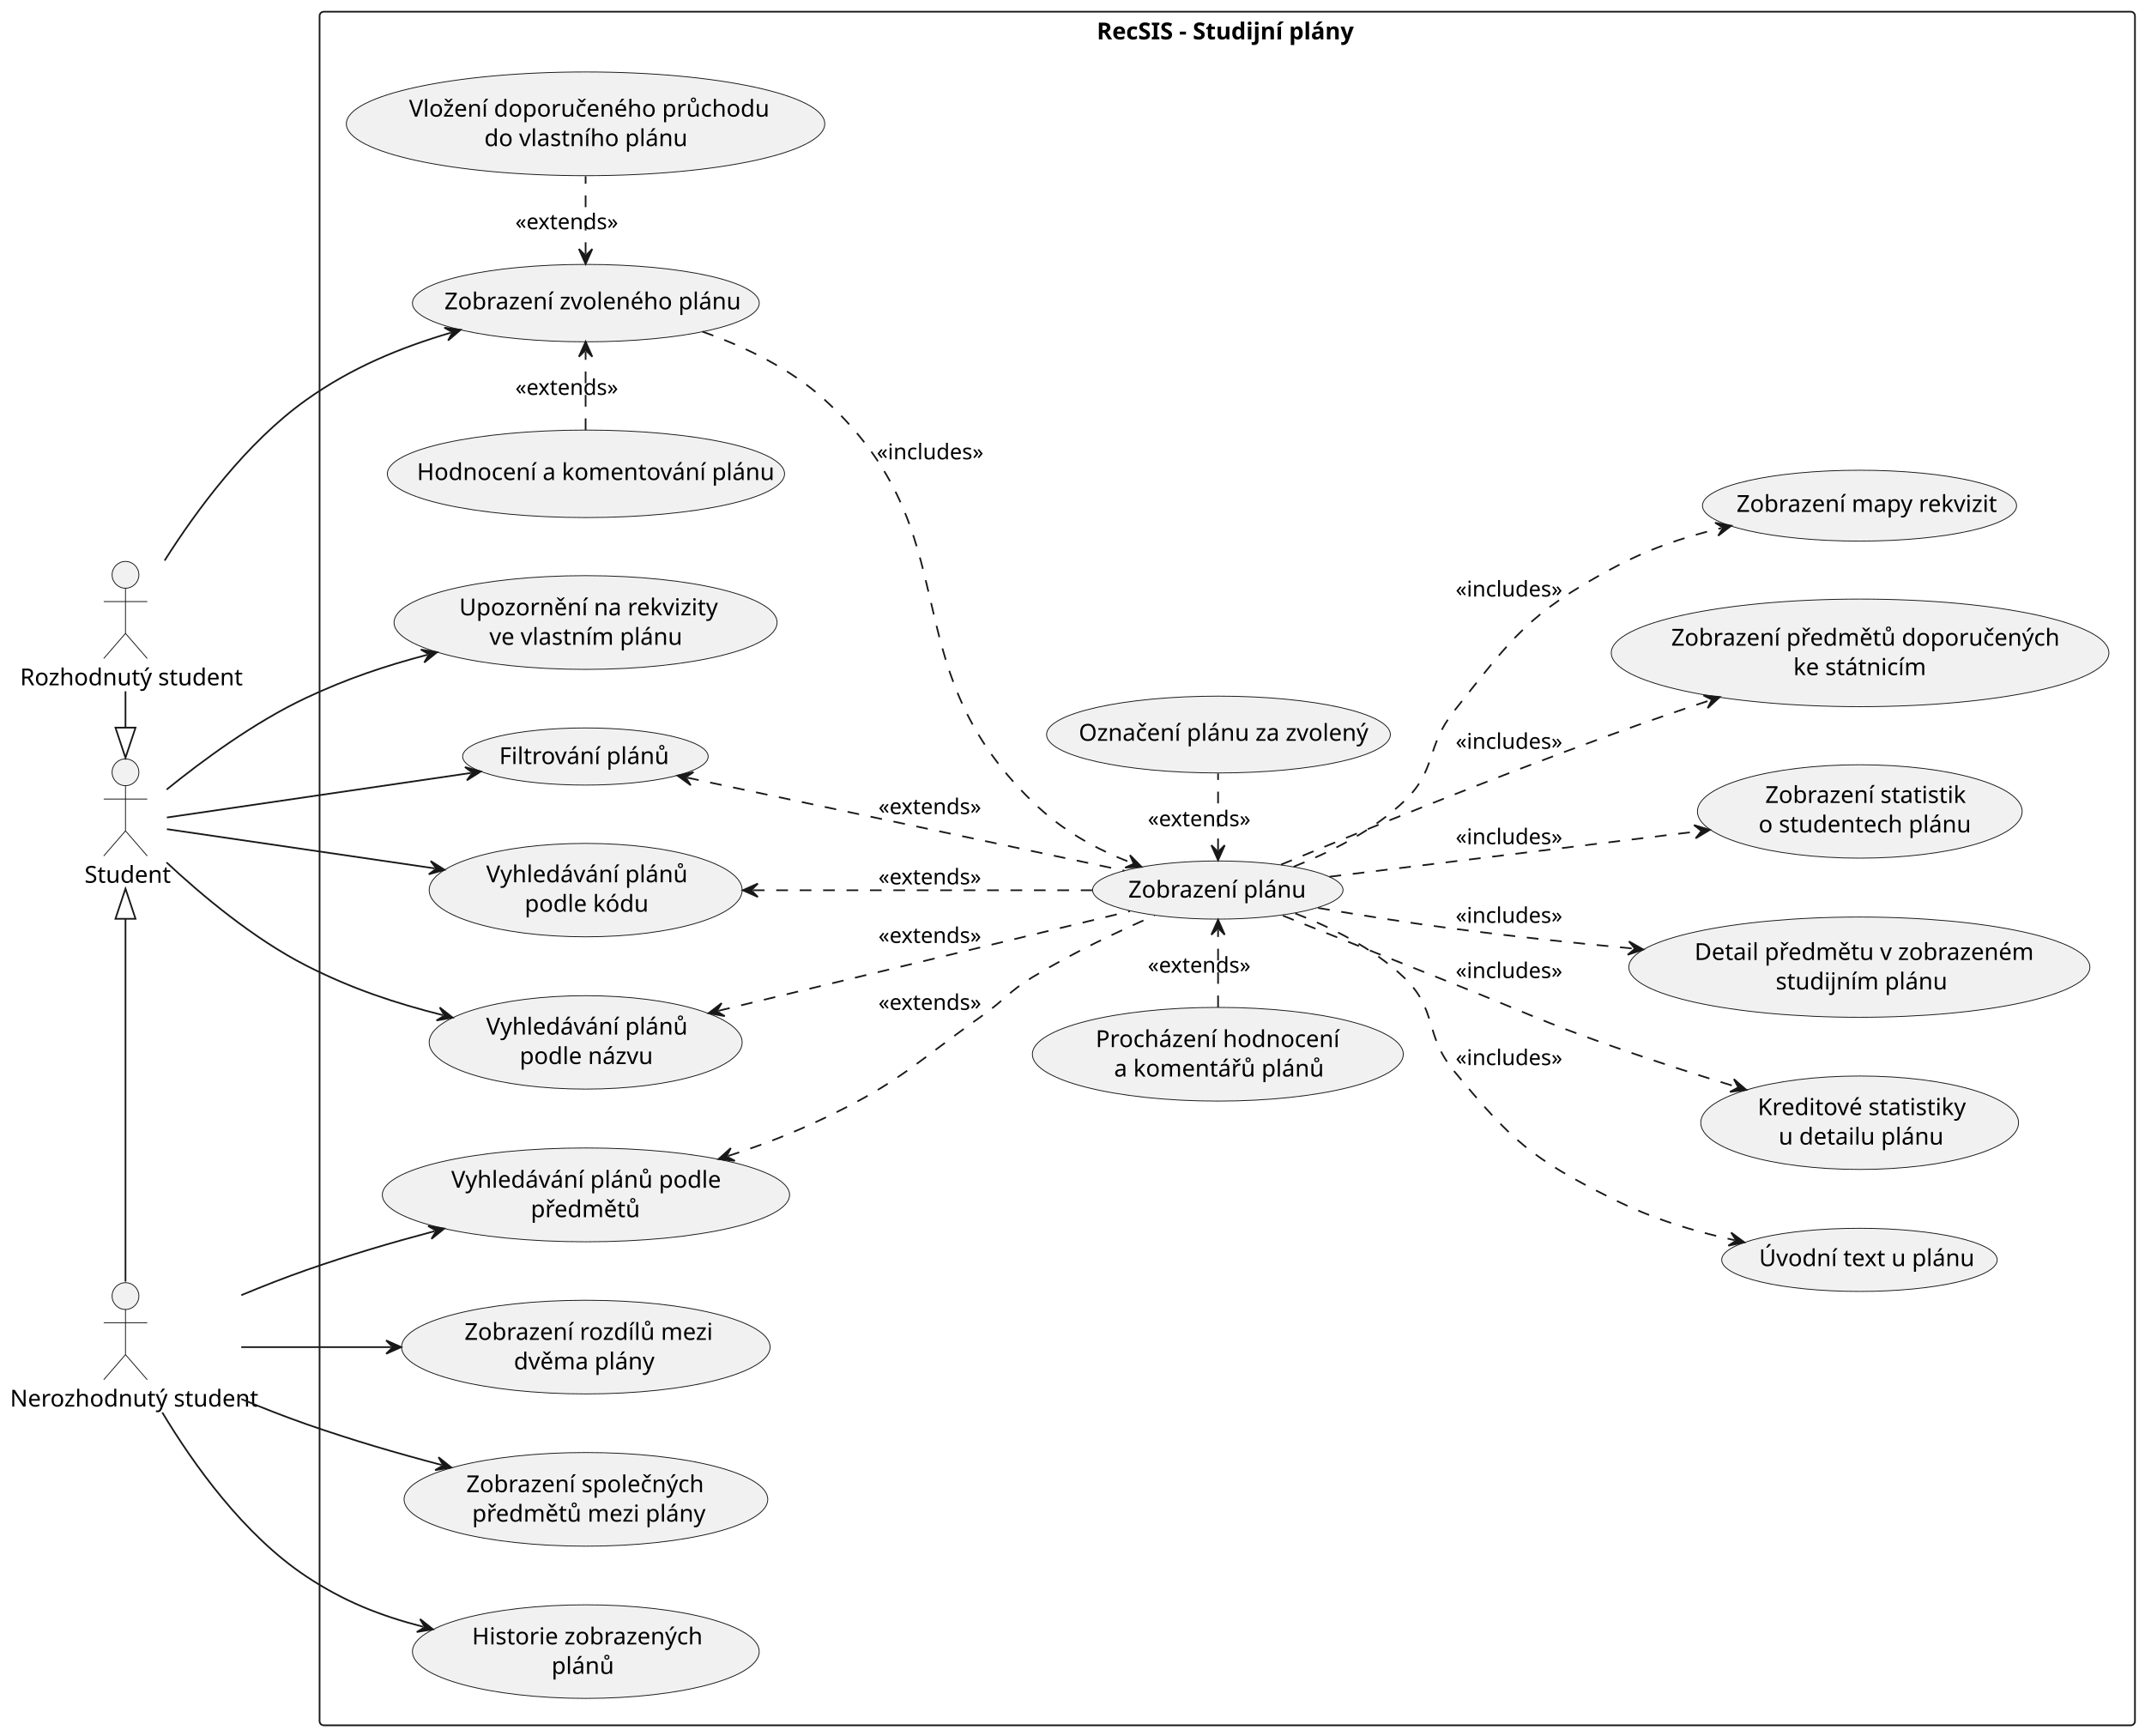
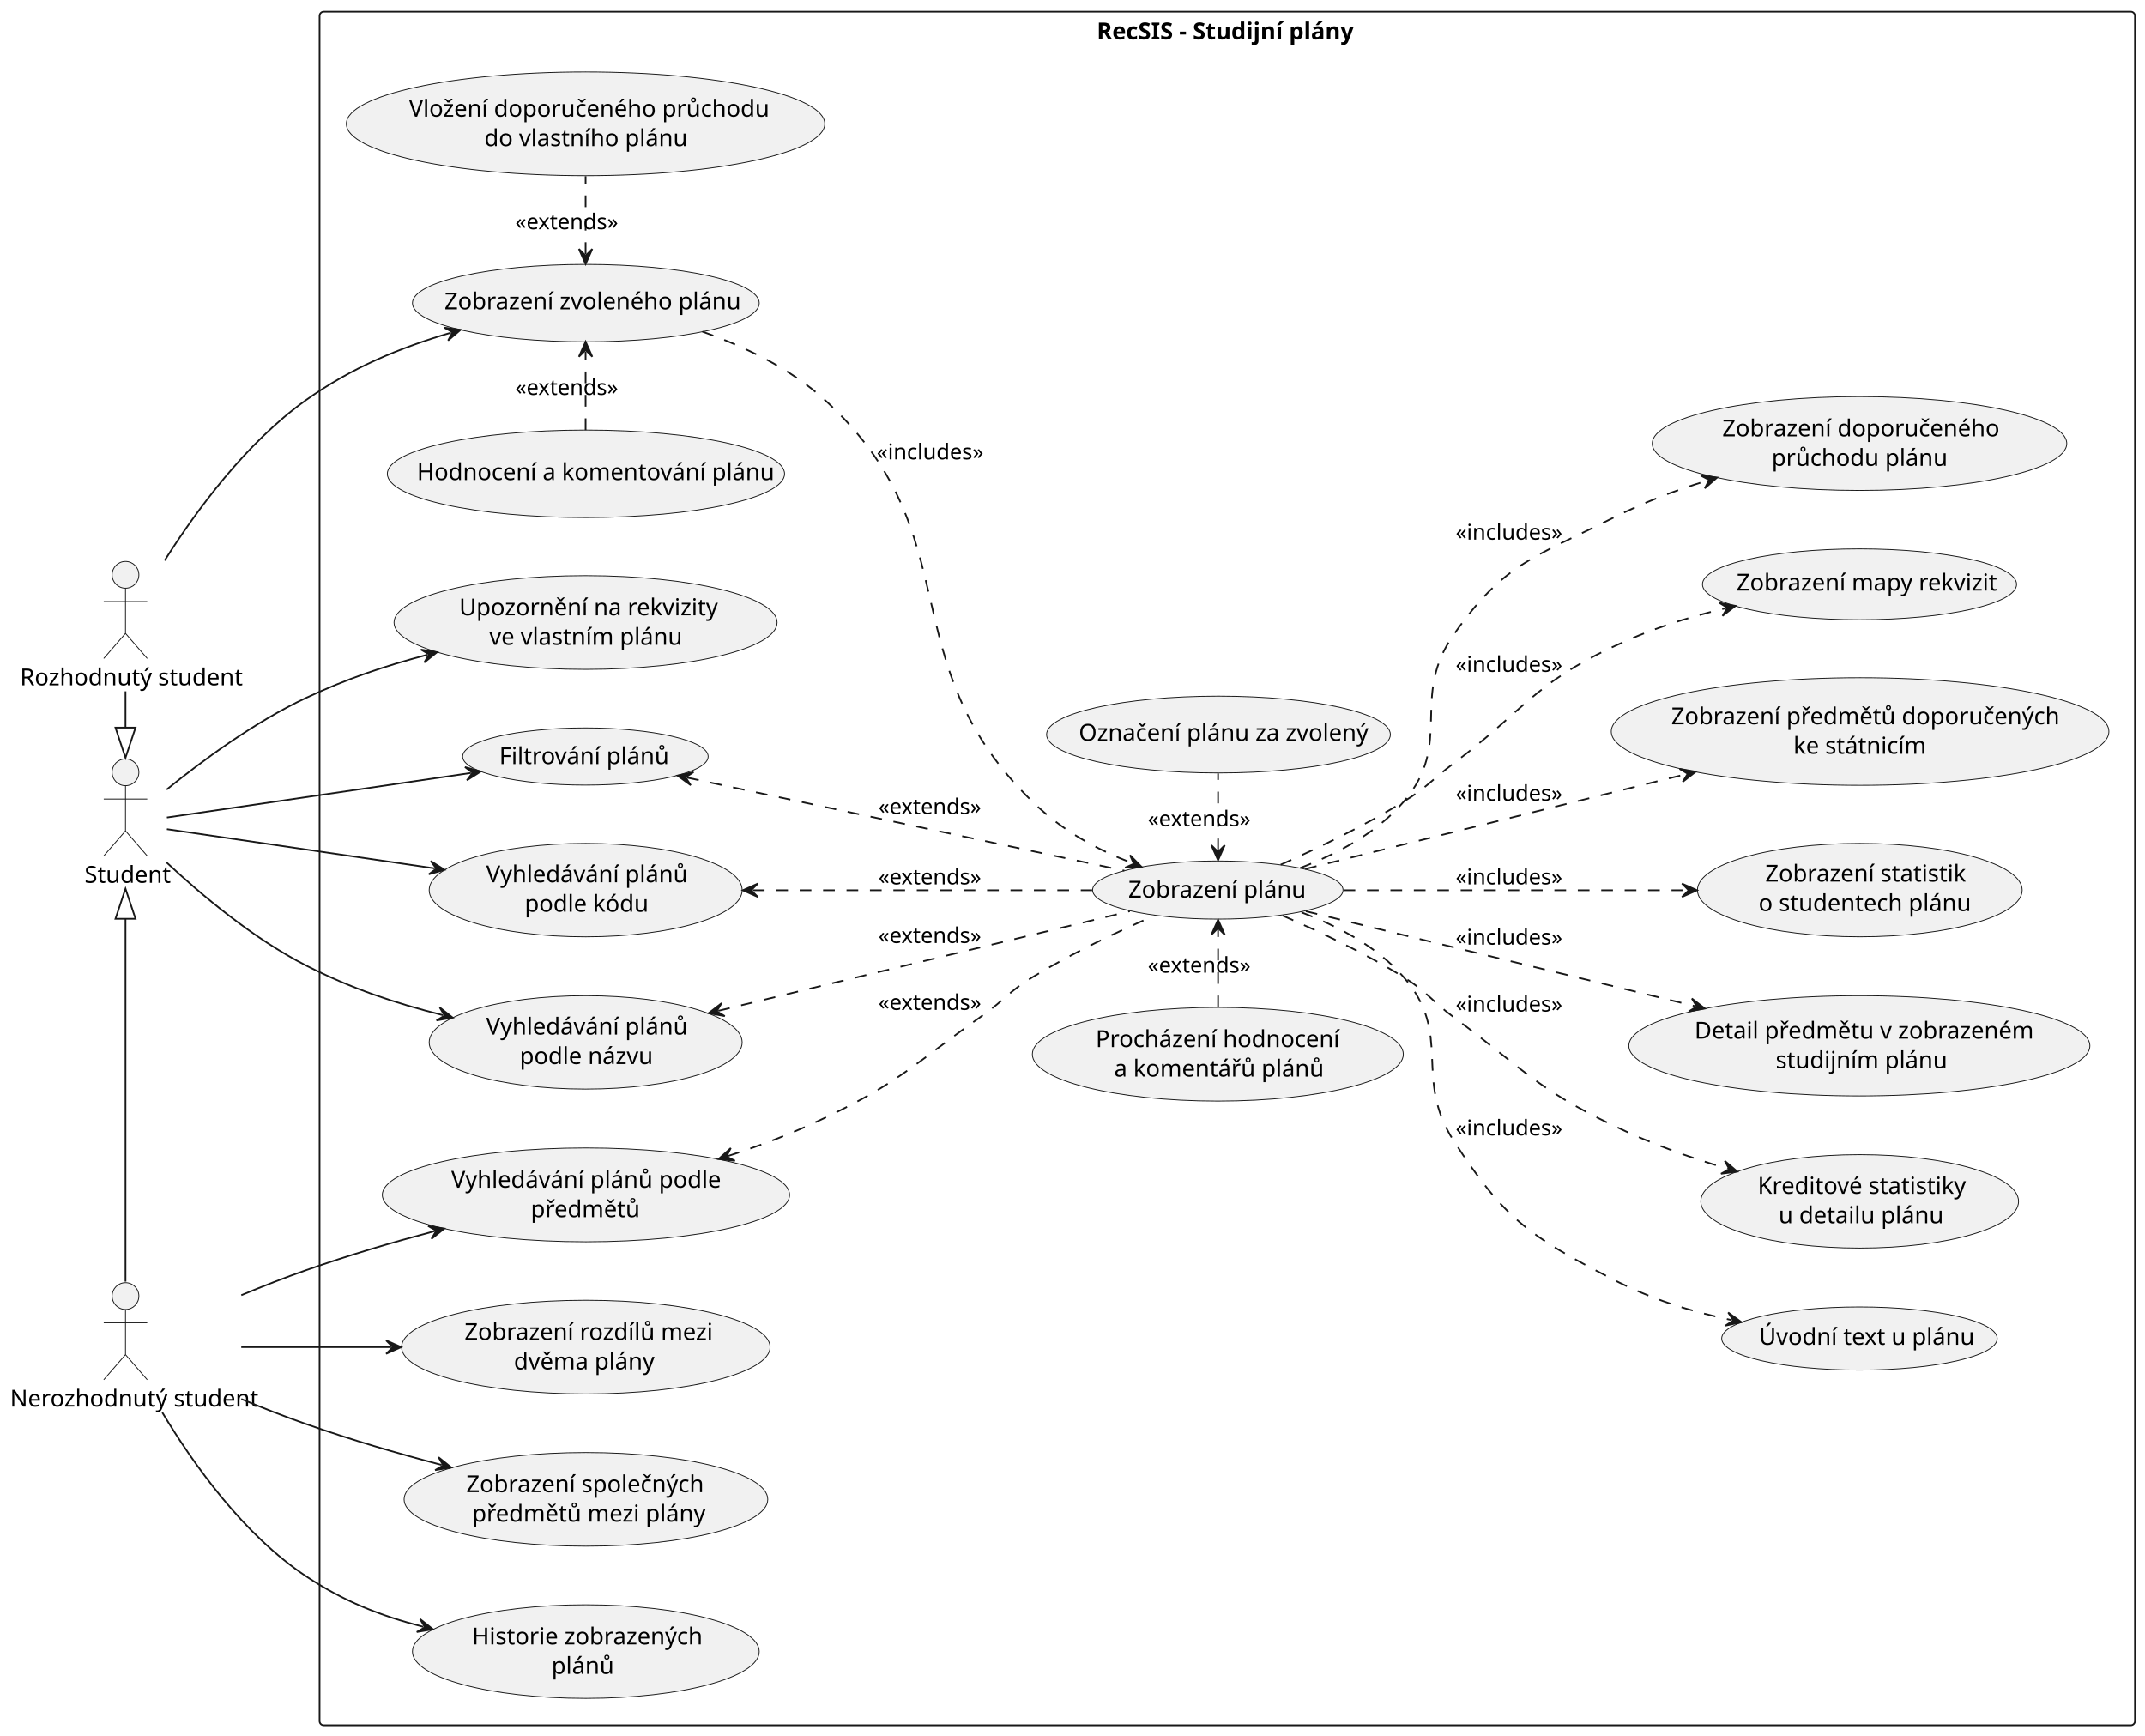
<svg xmlns="http://www.w3.org/2000/svg" contentStyleType="text/css" height="1037px" preserveAspectRatio="none" style="width:1282px;height:1037px;background:#FFFFFF;" version="1.1" viewBox="0 0 1282 1037" width="1282px" zoomAndPan="magnify">
  <style>
        :target ellipse {
            fill: #00c3ff !important;
        }
    </style>
  <defs />
  <g>
    <g id="cluster_RecSIS - Studijní plány">
      <rect fill="none" height="1024" rx="2.5" ry="2.5" style="stroke:#181818;stroke-width:1.0;" width="1085" x="191" y="7" />
      <text fill="#000000" font-family="sans-serif" font-size="14" font-weight="bold" lengthAdjust="spacing" textLength="156" x="655.5" y="23.533">RecSIS - Studijní
                plány</text>
    </g>
    <g id="elem_UC_001">
      <ellipse cx="349.974" cy="372.006" fill="#F1F1F1" rx="114.474" ry="28.006" style="stroke:#181818;stroke-width:0.5;" />
      <text fill="#000000" font-family="sans-serif" font-size="14" lengthAdjust="spacing" textLength="145" x="274.474" y="367.718">Upozornění na rekvizity</text>
      <text fill="#000000" font-family="sans-serif" font-size="14" lengthAdjust="spacing" textLength="109" x="292.474" y="385.327">ve vlastním plánu</text>
    </g>
    <g id="elem_UC_002">
      <ellipse cx="350.033" cy="622.91" fill="#F1F1F1" rx="93.533" ry="27.91" style="stroke:#181818;stroke-width:0.5;" />
      <text fill="#000000" font-family="sans-serif" font-size="14" lengthAdjust="spacing" textLength="116" x="290.581" y="618.233">Vyhledávání
                plánů</text>
      <text fill="#000000" font-family="sans-serif" font-size="14" lengthAdjust="spacing" textLength="76" x="310.581" y="635.843">podle názvu</text>
    </g>
    <g id="elem_UC_003">
      <ellipse cx="350.033" cy="531.91" fill="#F1F1F1" rx="93.533" ry="27.91" style="stroke:#181818;stroke-width:0.5;" />
      <text fill="#000000" font-family="sans-serif" font-size="14" lengthAdjust="spacing" textLength="116" x="290.581" y="527.233">Vyhledávání
                plánů</text>
      <text fill="#000000" font-family="sans-serif" font-size="14" lengthAdjust="spacing" textLength="70" x="313.581" y="544.843">podle kódu</text>
    </g>
    <g id="elem_UC_004">
      <ellipse cx="349.876" cy="452.075" fill="#F1F1F1" rx="73.376" ry="17.075" style="stroke:#181818;stroke-width:0.5;" />
      <text fill="#000000" font-family="sans-serif" font-size="14" lengthAdjust="spacing" textLength="97" x="298.376" y="456.592">Filtrování plánů</text>
    </g>
    <g id="elem_UC_005">
      <ellipse cx="727.852" cy="531.87" fill="#F1F1F1" rx="74.853" ry="17.37" style="stroke:#181818;stroke-width:0.5;" />
      <text fill="#000000" font-family="sans-serif" font-size="14" lengthAdjust="spacing" textLength="101" x="674.352" y="536.387">Zobrazení plánu</text>
    </g>
    <g id="elem_UC_006">
-       <ellipse cx="1111.335" cy="752.867" fill="#F1F1F1" rx="82.335" ry="18.867" style="stroke:#181818;stroke-width:0.5;" />
-       <text fill="#000000" font-family="sans-serif" font-size="14" lengthAdjust="spacing" textLength="120" x="1051.335" y="756.596">Úvodní text u plánu</text>
+       <ellipse cx="1111.335" cy="799.867" fill="#F1F1F1" rx="82.335" ry="18.867" style="stroke:#181818;stroke-width:0.5;" />
+       <text fill="#000000" font-family="sans-serif" font-size="14" lengthAdjust="spacing" textLength="120" x="1051.335" y="803.596">Úvodní text u plánu</text>
    </g>
    <g id="elem_UC_007">
-       <ellipse cx="1111.465" cy="670.915" fill="#F1F1F1" rx="94.965" ry="27.915" style="stroke:#181818;stroke-width:0.5;" />
-       <text fill="#000000" font-family="sans-serif" font-size="14" lengthAdjust="spacing" textLength="118" x="1050.511" y="666.368">Kreditové statistiky</text>
-       <text fill="#000000" font-family="sans-serif" font-size="14" lengthAdjust="spacing" textLength="93" x="1063.011" y="683.977">u detailu plánu</text>
+       <ellipse cx="1111.465" cy="717.915" fill="#F1F1F1" rx="94.965" ry="27.915" style="stroke:#181818;stroke-width:0.5;" />
+       <text fill="#000000" font-family="sans-serif" font-size="14" lengthAdjust="spacing" textLength="118" x="1050.511" y="713.368">Kreditové statistiky</text>
+       <text fill="#000000" font-family="sans-serif" font-size="14" lengthAdjust="spacing" textLength="93" x="1063.011" y="730.977">u detailu plánu</text>
    </g>
    <g id="elem_UC_008">
-       <ellipse cx="1111.274" cy="577.955" fill="#F1F1F1" rx="137.774" ry="29.955" style="stroke:#181818;stroke-width:0.5;" />
-       <text fill="#000000" font-family="sans-serif" font-size="14" lengthAdjust="spacing" textLength="191" x="1012.774" y="573.667">Detail předmětu v
+       <ellipse cx="1111.274" cy="624.955" fill="#F1F1F1" rx="137.774" ry="29.955" style="stroke:#181818;stroke-width:0.5;" />
+       <text fill="#000000" font-family="sans-serif" font-size="14" lengthAdjust="spacing" textLength="191" x="1012.774" y="620.667">Detail předmětu v
                zobrazeném</text>
-       <text fill="#000000" font-family="sans-serif" font-size="14" lengthAdjust="spacing" textLength="94" x="1061.274" y="591.276">studijním plánu</text>
+       <text fill="#000000" font-family="sans-serif" font-size="14" lengthAdjust="spacing" textLength="94" x="1061.274" y="638.276">studijním plánu</text>
    </g>
    <g id="elem_UC_009">
      <ellipse cx="350.136" cy="804.988" fill="#F1F1F1" rx="110.136" ry="27.988" style="stroke:#181818;stroke-width:0.5;" />
      <text fill="#000000" font-family="sans-serif" font-size="14" lengthAdjust="spacing" textLength="139" x="277.636" y="800.7">Zobrazení rozdílů mezi</text>
      <text fill="#000000" font-family="sans-serif" font-size="14" lengthAdjust="spacing" textLength="80" x="307.136" y="818.309">dvěma plány</text>
    </g>
    <g id="elem_UC_010">
      <ellipse cx="350.19" cy="895.982" fill="#F1F1F1" rx="108.69" ry="27.982" style="stroke:#181818;stroke-width:0.5;" />
      <text fill="#000000" font-family="sans-serif" font-size="14" lengthAdjust="spacing" textLength="137" x="278.69" y="891.694">Zobrazení společných</text>
      <text fill="#000000" font-family="sans-serif" font-size="14" lengthAdjust="spacing" textLength="130" x="282.19" y="909.303">předmětů mezi plány</text>
    </g>
    <g id="elem_UC_011">
      <ellipse cx="350.204" cy="714.034" fill="#F1F1F1" rx="121.704" ry="28.034" style="stroke:#181818;stroke-width:0.5;" />
      <text fill="#000000" font-family="sans-serif" font-size="14" lengthAdjust="spacing" textLength="155" x="269.704" y="709.745">Vyhledávání
                plánů podle</text>
      <text fill="#000000" font-family="sans-serif" font-size="14" lengthAdjust="spacing" textLength="60" x="317.204" y="727.355">předmětů</text>
    </g>
    <g id="elem_UC_012">
      <ellipse cx="728.241" cy="438.948" fill="#F1F1F1" rx="102.741" ry="22.948" style="stroke:#181818;stroke-width:0.5;" />
      <text fill="#000000" font-family="sans-serif" font-size="14" lengthAdjust="spacing" textLength="167" x="644.741" y="442.677">Označení plánu za
                zvolený</text>
    </g>
    <g id="elem_UC_013">
-       <ellipse cx="1111.545" cy="484.903" fill="#F1F1F1" rx="97.045" ry="27.903" style="stroke:#181818;stroke-width:0.5;" />
-       <text fill="#000000" font-family="sans-serif" font-size="14" lengthAdjust="spacing" textLength="113" x="1055.045" y="479.827">Zobrazení statistik</text>
-       <text fill="#000000" font-family="sans-serif" font-size="14" lengthAdjust="spacing" textLength="121" x="1051.045" y="497.437">o studentech plánu</text>
+       <ellipse cx="1111.545" cy="531.903" fill="#F1F1F1" rx="97.045" ry="27.903" style="stroke:#181818;stroke-width:0.5;" />
+       <text fill="#000000" font-family="sans-serif" font-size="14" lengthAdjust="spacing" textLength="113" x="1055.045" y="526.827">Zobrazení statistik</text>
+       <text fill="#000000" font-family="sans-serif" font-size="14" lengthAdjust="spacing" textLength="121" x="1051.045" y="544.437">o studentech plánu</text>
    </g>
    <g id="elem_UC_014">
      <ellipse cx="727.859" cy="629.991" fill="#F1F1F1" rx="110.859" ry="27.991" style="stroke:#181818;stroke-width:0.5;" />
      <text fill="#000000" font-family="sans-serif" font-size="14" lengthAdjust="spacing" textLength="140" x="654.859" y="625.703">Procházení hodnocení</text>
      <text fill="#000000" font-family="sans-serif" font-size="14" lengthAdjust="spacing" textLength="118" x="665.859" y="643.312">a komentářů plánů</text>
    </g>
    <g id="elem_UC_015">
      <ellipse cx="349.971" cy="73.994" fill="#F1F1F1" rx="142.971" ry="30.994" style="stroke:#181818;stroke-width:0.5;" />
      <text fill="#000000" font-family="sans-serif" font-size="14" lengthAdjust="spacing" textLength="205" x="244.471" y="69.706">Vložení doporučeného
                průchodu</text>
      <text fill="#000000" font-family="sans-serif" font-size="14" lengthAdjust="spacing" textLength="115" x="289.471" y="87.316">do vlastního plánu</text>
    </g>
    <g id="elem_UC_016">
-       <ellipse cx="1111.708" cy="390.142" fill="#F1F1F1" rx="148.708" ry="32.142" style="stroke:#181818;stroke-width:0.5;" />
-       <text fill="#000000" font-family="sans-serif" font-size="14" lengthAdjust="spacing" textLength="220" x="998.842" y="385.82">Zobrazení předmětů
+       <ellipse cx="1111.708" cy="437.142" fill="#F1F1F1" rx="148.708" ry="32.142" style="stroke:#181818;stroke-width:0.5;" />
+       <text fill="#000000" font-family="sans-serif" font-size="14" lengthAdjust="spacing" textLength="220" x="998.842" y="432.82">Zobrazení předmětů
                doporučených</text>
-       <text fill="#000000" font-family="sans-serif" font-size="14" lengthAdjust="spacing" textLength="74" x="1071.842" y="403.43">ke státnicím</text>
+       <text fill="#000000" font-family="sans-serif" font-size="14" lengthAdjust="spacing" textLength="74" x="1071.842" y="450.43">ke státnicím</text>
    </g>
    <g id="elem_UC_017">
-       <ellipse cx="1111.375" cy="302.175" fill="#F1F1F1" rx="93.875" ry="21.175" style="stroke:#181818;stroke-width:0.5;" />
-       <text fill="#000000" font-family="sans-serif" font-size="14" lengthAdjust="spacing" textLength="147" x="1037.875" y="305.904">Zobrazení mapy rekvizit</text>
+       <ellipse cx="1111.375" cy="349.175" fill="#F1F1F1" rx="93.875" ry="21.175" style="stroke:#181818;stroke-width:0.5;" />
+       <text fill="#000000" font-family="sans-serif" font-size="14" lengthAdjust="spacing" textLength="147" x="1037.875" y="352.904">Zobrazení mapy rekvizit</text>
    </g>
    <g id="elem_UC_018">
      <ellipse cx="350.202" cy="283.14" fill="#F1F1F1" rx="118.703" ry="26.14" style="stroke:#181818;stroke-width:0.5;" />
      <text fill="#000000" font-family="sans-serif" font-size="14" lengthAdjust="spacing" textLength="202" x="249.202" y="286.869">Hodnocení a komentování
                plánu</text>
    </g>
    <g id="elem_UC_019">
      <ellipse cx="350.139" cy="181.128" fill="#F1F1F1" rx="103.639" ry="23.128" style="stroke:#181818;stroke-width:0.5;" />
      <text fill="#000000" font-family="sans-serif" font-size="14" lengthAdjust="spacing" textLength="169" x="265.639" y="184.856">Zobrazení zvoleného plánu</text>
    </g>
    <g id="elem_UC_020">
      <ellipse cx="350.13" cy="986.958" fill="#F1F1F1" rx="103.629" ry="27.958" style="stroke:#181818;stroke-width:0.5;" />
      <text fill="#000000" font-family="sans-serif" font-size="14" lengthAdjust="spacing" textLength="130" x="282.13" y="982.67">Historie zobrazených</text>
      <text fill="#000000" font-family="sans-serif" font-size="14" lengthAdjust="spacing" textLength="35" x="329.63" y="1000.279">plánů</text>
    </g>
+     <g id="elem_UC_021">
+       <ellipse cx="1111.372" cy="265.041" fill="#F1F1F1" rx="123.873" ry="28.041" style="stroke:#181818;stroke-width:0.5;" />
+       <text fill="#000000" font-family="sans-serif" font-size="14" lengthAdjust="spacing" textLength="158" x="1029.372" y="260.753">Zobrazení doporučeného</text>
+       <text fill="#000000" font-family="sans-serif" font-size="14" lengthAdjust="spacing" textLength="99" x="1058.872" y="278.362">průchodu plánu</text>
+     </g>
    <g id="elem_AC_S">
      <ellipse cx="75" cy="461.5" fill="#F1F1F1" rx="8" ry="8" style="stroke:#181818;stroke-width:0.5;" />
      <path d="M75,469.5 L75,496.5 M62,477.5 L88,477.5 M75,496.5 L62,511.5 M75,496.5 L88,511.5 " fill="none" style="stroke:#181818;stroke-width:0.5;" />
      <text fill="#000000" font-family="sans-serif" font-size="14" lengthAdjust="spacing" textLength="49" x="50.5" y="527.533">Student</text>
    </g>
    <g id="elem_AC_NS">
      <ellipse cx="75" cy="774.5" fill="#F1F1F1" rx="8" ry="8" style="stroke:#181818;stroke-width:0.5;" />
      <path d="M75,782.5 L75,809.5 M62,790.5 L88,790.5 M75,809.5 L62,824.5 M75,809.5 L88,824.5 " fill="none" style="stroke:#181818;stroke-width:0.5;" />
      <text fill="#000000" font-family="sans-serif" font-size="14" lengthAdjust="spacing" textLength="138" x="6" y="840.533">Nerozhodnutý student</text>
    </g>
    <g id="elem_AC_RS">
      <ellipse cx="75" cy="343.5" fill="#F1F1F1" rx="8" ry="8" style="stroke:#181818;stroke-width:0.5;" />
      <path d="M75,351.5 L75,378.5 M62,359.5 L88,359.5 M75,378.5 L62,393.5 M75,378.5 L88,393.5 " fill="none" style="stroke:#181818;stroke-width:0.5;" />
      <text fill="#000000" font-family="sans-serif" font-size="14" lengthAdjust="spacing" textLength="126" x="12" y="409.533">Rozhodnutý student</text>
    </g>
    <g id="link_AC_S_AC_NS">
      <path d="M75,549.05 C75,627.32 75,687.6 75,765.88 " fill="none" id="AC_S-backto-AC_NS" style="stroke:#181818;stroke-width:1.0;" />
      <polygon fill="none" points="75,531.05,69,549.05,81,549.05,75,531.05" style="stroke:#181818;stroke-width:1.0;" />
    </g>
    <g id="link_AC_RS_AC_S">
      <path d="M75,413.1 C75,426.34 75,421.58 75,434.82 " fill="none" id="AC_RS-to-AC_S" style="stroke:#181818;stroke-width:1.0;" />
      <polygon fill="none" points="75,452.82,81,434.82,69,434.82,75,452.82" style="stroke:#181818;stroke-width:1.0;" />
    </g>
    <g id="link_AC_S_UC_001">
      <path d="M99.58,471.83 C120.33,455.01 151.98,431.53 183,417 C207.47,405.54 229.589,398.092 255.449,391.262 " fill="none" id="AC_S-to-UC_001" style="stroke:#181818;stroke-width:1.0;" />
      <polygon fill="#181818" points="261.25,389.73,251.527,388.161,256.416,391.007,253.57,395.896,261.25,389.73" style="stroke:#181818;stroke-width:1.0;" />
    </g>
    <g id="link_AC_S_UC_002">
      <path d="M99.53,515.35 C120,534.45 151.29,560.86 183,577 C210.18,590.84 236.241,599.489 264.751,606.649 " fill="none" id="AC_S-to-UC_002" style="stroke:#181818;stroke-width:1.0;" />
      <polygon fill="#181818" points="270.57,608.11,262.815,602.038,265.721,606.892,260.867,609.797,270.57,608.11" style="stroke:#181818;stroke-width:1.0;" />
    </g>
    <g id="link_AC_S_UC_003">
      <path d="M99.75,495.48 C136.4,500.85 202.543,510.54 259.813,518.93 " fill="none" id="AC_S-to-UC_003" style="stroke:#181818;stroke-width:1.0;" />
      <polygon fill="#181818" points="265.75,519.8,257.425,514.538,260.803,519.075,256.265,522.453,265.75,519.8" style="stroke:#181818;stroke-width:1.0;" />
    </g>
    <g id="link_AC_S_UC_004">
      <path d="M99.75,488.52 C141.2,482.45 222.043,470.6 281.433,461.9 " fill="none" id="AC_S-to-UC_004" style="stroke:#181818;stroke-width:1.0;" />
      <polygon fill="#181818" points="287.37,461.03,277.885,458.377,282.423,461.755,279.045,466.292,287.37,461.03" style="stroke:#181818;stroke-width:1.0;" />
    </g>
    <g id="link_AC_NS_UC_009">
      <path d="M144.19,805 C173.09,805 201.49,805 233.78,805 " fill="none" id="AC_NS-to-UC_009" style="stroke:#181818;stroke-width:1.0;" />
      <polygon fill="#181818" points="239.78,805,230.78,801,234.78,805,230.78,809,239.78,805" style="stroke:#181818;stroke-width:1.0;" />
    </g>
    <g id="link_AC_NS_UC_010">
      <path d="M144.22,836.03 C156.98,841.34 170.3,846.57 183,851 C210.91,860.73 236.258,868.131 263.968,875.432 " fill="none" id="AC_NS-to-UC_010" style="stroke:#181818;stroke-width:1.0;" />
      <polygon fill="#181818" points="269.77,876.96,262.086,870.799,264.935,875.686,260.048,878.535,269.77,876.96" style="stroke:#181818;stroke-width:1.0;" />
    </g>
    <g id="link_AC_NS_UC_011">
      <path d="M144.22,773.97 C156.98,768.66 170.3,763.43 183,759 C209.5,749.76 233.132,742.782 259.752,735.702 " fill="none" id="AC_NS-to-UC_011" style="stroke:#181818;stroke-width:1.0;" />
      <polygon fill="#181818" points="265.55,734.16,255.824,732.608,260.718,735.445,257.88,740.339,265.55,734.16" style="stroke:#181818;stroke-width:1.0;" />
    </g>
    <g id="link_AC_NS_UC_020">
      <path d="M97.01,844.07 C115.64,875.08 145.67,917.21 183,942 C205.51,956.95 227.04,965.452 252.98,972.142 " fill="none" id="AC_NS-to-UC_020" style="stroke:#181818;stroke-width:1.0;" />
      <polygon fill="#181818" points="258.79,973.64,251.074,967.519,253.948,972.391,249.076,975.266,258.79,973.64" style="stroke:#181818;stroke-width:1.0;" />
    </g>
    <g id="link_AC_RS_UC_019">
      <path d="M98.39,334.97 C117.42,304.94 147.3,264.4 183,239 C210.36,219.53 239.107,207.792 269.557,198.782 " fill="none" id="AC_RS-to-UC_019" style="stroke:#181818;stroke-width:1.0;" />
      <polygon fill="#181818" points="275.31,197.08,265.545,195.798,270.515,198.499,267.815,203.469,275.31,197.08" style="stroke:#181818;stroke-width:1.0;" />
    </g>
    <g id="link_UC_002_UC_005">
      <path d="M429.332,604.038 C503.162,586.168 609.98,560.32 675.26,544.52 " fill="none" id="UC_002-backto-UC_005" style="stroke:#181818;stroke-width:1.0;stroke-dasharray:7.0,7.0;" />
      <polygon fill="#181818" points="423.5,605.45,433.188,607.221,428.36,604.274,431.306,599.445,423.5,605.45" style="stroke:#181818;stroke-width:1.0;" />
      <text fill="#000000" font-family="sans-serif" font-size="13" lengthAdjust="spacing" textLength="60" x="525" y="563.495">«extends»</text>
    </g>
    <g id="link_UC_003_UC_005">
      <path d="M449.94,532 C514.31,532 592.86,532 652.74,532 " fill="none" id="UC_003-backto-UC_005" style="stroke:#181818;stroke-width:1.0;stroke-dasharray:7.0,7.0;" />
      <polygon fill="#181818" points="443.94,532,452.94,536,448.94,532,452.94,528,443.94,532" style="stroke:#181818;stroke-width:1.0;" />
      <text fill="#000000" font-family="sans-serif" font-size="13" lengthAdjust="spacing" textLength="60" x="525" y="528.495">«extends»</text>
    </g>
    <g id="link_UC_004_UC_005">
      <path d="M410.739,464.709 C481.809,479.829 600.38,505.06 672.01,520.3 " fill="none" id="UC_004-backto-UC_005" style="stroke:#181818;stroke-width:1.0;stroke-dasharray:7.0,7.0;" />
      <polygon fill="#181818" points="404.87,463.46,412.841,469.245,409.76,464.5,414.505,461.42,404.87,463.46" style="stroke:#181818;stroke-width:1.0;" />
      <text fill="#000000" font-family="sans-serif" font-size="13" lengthAdjust="spacing" textLength="60" x="525" y="486.495">«extends»</text>
    </g>
    <g id="link_UC_011_UC_005">
      <path d="M435.148,690.792 C456.218,683.972 473,677.53 493,668 C537.96,646.59 546.32,635.73 587,607 C600.72,597.31 602.66,592.75 617,584 C640.35,569.75 668.23,556.61 690.07,547.11 " fill="none" id="UC_011-backto-UC_005" style="stroke:#181818;stroke-width:1.0;stroke-dasharray:7.0,7.0;" />
      <polygon fill="#181818" points="429.44,692.64,439.234,693.674,434.197,691.1,436.771,686.063,429.44,692.64" style="stroke:#181818;stroke-width:1.0;" />
      <text fill="#000000" font-family="sans-serif" font-size="13" lengthAdjust="spacing" textLength="60" x="525" y="603.495">«extends»</text>
    </g>
    <g id="link_UC_005_UC_006">
-       <path d="M774.14,545.85 C795.74,554.22 820.78,566.68 839,584 C859.46,603.46 851,618.25 869,640 C903.25,681.39 914.93,692.01 963,716 C987.69,728.32 1010.939,735.465 1036.749,741.125 " fill="none" id="UC_005-to-UC_006" style="stroke:#181818;stroke-width:1.0;stroke-dasharray:7.0,7.0;" />
-       <polygon fill="#181818" points="1042.61,742.41,1034.676,736.575,1037.726,741.339,1032.962,744.389,1042.61,742.41" style="stroke:#181818;stroke-width:1.0;" />
-       <text fill="#000000" font-family="sans-serif" font-size="13" lengthAdjust="spacing" textLength="62" x="870" y="636.495">«includes»</text>
+       <path d="M777.89,545.23 C799.3,553.27 823.11,565.63 839,584 C868.8,618.45 844.22,643.78 869,682 C899.16,728.52 913.78,738.48 963,764 C986.99,776.44 1009.542,783.441 1035.002,788.861 " fill="none" id="UC_005-to-UC_006" style="stroke:#181818;stroke-width:1.0;stroke-dasharray:7.0,7.0;" />
+       <polygon fill="#181818" points="1040.87,790.11,1032.9,784.324,1035.98,789.069,1031.234,792.148,1040.87,790.11" style="stroke:#181818;stroke-width:1.0;" />
+       <text fill="#000000" font-family="sans-serif" font-size="13" lengthAdjust="spacing" textLength="62" x="870" y="678.495">«includes»</text>
    </g>
    <g id="link_UC_005_UC_007">
-       <path d="M766.71,547.15 C794.88,558.45 834.33,574.24 869,588 C910.73,604.56 920.65,610.08 963,625 C989.19,634.22 1012.574,641.751 1037.974,649.541 " fill="none" id="UC_005-to-UC_007" style="stroke:#181818;stroke-width:1.0;stroke-dasharray:7.0,7.0;" />
-       <polygon fill="#181818" points="1043.71,651.3,1036.278,644.837,1038.93,649.834,1033.933,652.485,1043.71,651.3" style="stroke:#181818;stroke-width:1.0;" />
-       <text fill="#000000" font-family="sans-serif" font-size="13" lengthAdjust="spacing" textLength="62" x="870" y="584.495">«includes»</text>
+       <path d="M766.54,547.15 C788.35,556.58 815.98,569.62 839,584 C853.48,593.04 855.27,597.85 869,608 C909.65,638.03 917.49,650.01 963,672 C986.67,683.43 1008.077,691.154 1032.598,698.424 " fill="none" id="UC_005-to-UC_007" style="stroke:#181818;stroke-width:1.0;stroke-dasharray:7.0,7.0;" />
+       <polygon fill="#181818" points="1038.35,700.13,1030.858,693.737,1033.556,698.709,1028.584,701.407,1038.35,700.13" style="stroke:#181818;stroke-width:1.0;" />
+       <text fill="#000000" font-family="sans-serif" font-size="13" lengthAdjust="spacing" textLength="62" x="870" y="604.495">«includes»</text>
    </g>
    <g id="link_UC_005_UC_008">
-       <path d="M787.79,542.57 C812.77,546.82 842.25,551.53 869,555 C905.65,559.75 939.577,563.386 976.197,566.846 " fill="none" id="UC_005-to-UC_008" style="stroke:#181818;stroke-width:1.0;stroke-dasharray:7.0,7.0;" />
-       <polygon fill="#181818" points="982.17,567.41,973.586,562.581,977.192,566.94,972.834,570.546,982.17,567.41" style="stroke:#181818;stroke-width:1.0;" />
-       <text fill="#000000" font-family="sans-serif" font-size="13" lengthAdjust="spacing" textLength="62" x="870" y="551.495">«includes»</text>
+       <path d="M780.45,544.54 C841.47,559.42 938.461,583.059 1013.151,601.269 " fill="none" id="UC_005-to-UC_008" style="stroke:#181818;stroke-width:1.0;stroke-dasharray:7.0,7.0;" />
+       <polygon fill="#181818" points="1018.98,602.69,1011.184,596.672,1014.122,601.506,1009.289,604.444,1018.98,602.69" style="stroke:#181818;stroke-width:1.0;" />
+       <text fill="#000000" font-family="sans-serif" font-size="13" lengthAdjust="spacing" textLength="62" x="870" y="564.495">«includes»</text>
    </g>
    <g id="link_UC_005_UC_013">
-       <path d="M794.58,523.92 C857.32,516.19 946.455,505.214 1015.915,496.654 " fill="none" id="UC_005-to-UC_013" style="stroke:#181818;stroke-width:1.0;stroke-dasharray:7.0,7.0;" />
-       <polygon fill="#181818" points="1021.87,495.92,1012.448,493.051,1016.908,496.532,1013.427,500.991,1021.87,495.92" style="stroke:#181818;stroke-width:1.0;" />
-       <text fill="#000000" font-family="sans-serif" font-size="13" lengthAdjust="spacing" textLength="62" x="870" y="504.495">«includes»</text>
+       <path d="M803.01,532 C863.25,532 942.72,532 1008.27,532 " fill="none" id="UC_005-to-UC_013" style="stroke:#181818;stroke-width:1.0;stroke-dasharray:7.0,7.0;" />
+       <polygon fill="#181818" points="1014.27,532,1005.27,528,1009.27,532,1005.27,536,1014.27,532" style="stroke:#181818;stroke-width:1.0;" />
+       <text fill="#000000" font-family="sans-serif" font-size="13" lengthAdjust="spacing" textLength="62" x="870" y="528.495">«includes»</text>
    </g>
    <g id="link_UC_005_UC_016">
-       <path d="M765.63,516.68 C811.48,497.69 892.56,464.67 963,439 C983.92,431.38 1000.977,425.476 1022.207,418.406 " fill="none" id="UC_005-to-UC_016" style="stroke:#181818;stroke-width:1.0;stroke-dasharray:7.0,7.0;" />
-       <polygon fill="#181818" points="1027.9,416.51,1018.097,415.558,1023.156,418.09,1020.625,423.149,1027.9,416.51" style="stroke:#181818;stroke-width:1.0;" />
-       <text fill="#000000" font-family="sans-serif" font-size="13" lengthAdjust="spacing" textLength="62" x="870" y="447.495">«includes»</text>
+       <path d="M780.05,519.29 C839.54,504.47 933.338,481.12 1007.678,462.6 " fill="none" id="UC_005-to-UC_016" style="stroke:#181818;stroke-width:1.0;stroke-dasharray:7.0,7.0;" />
+       <polygon fill="#181818" points="1013.5,461.15,1003.8,459.444,1008.648,462.359,1005.734,467.207,1013.5,461.15" style="stroke:#181818;stroke-width:1.0;" />
+       <text fill="#000000" font-family="sans-serif" font-size="13" lengthAdjust="spacing" textLength="62" x="870" y="478.495">«includes»</text>
    </g>
    <g id="link_UC_005_UC_017">
-       <path d="M773.21,517.91 C794.96,509.3 820.42,496.53 839,479 C858.97,460.16 851.92,446.5 869,425 C904.04,380.9 913.4,366.69 963,340 C985.01,328.16 1005.026,321.281 1028.896,315.55 " fill="none" id="UC_005-to-UC_017" style="stroke:#181818;stroke-width:1.0;stroke-dasharray:7.0,7.0;" />
-       <polygon fill="#181818" points="1034.73,314.15,1025.045,312.361,1029.868,315.317,1026.912,320.14,1034.73,314.15" style="stroke:#181818;stroke-width:1.0;" />
-       <text fill="#000000" font-family="sans-serif" font-size="13" lengthAdjust="spacing" textLength="62" x="870" y="356.495">«includes»</text>
+       <path d="M765.4,516.73 C787.31,506.99 815.44,493.5 839,479 C853.31,470.2 855.56,466.08 869,456 C910.46,424.9 916.17,409.2 963,387 C986.18,376.01 1007.136,369.302 1031.476,363.452 " fill="none" id="UC_005-to-UC_017" style="stroke:#181818;stroke-width:1.0;stroke-dasharray:7.0,7.0;" />
+       <polygon fill="#181818" points="1037.31,362.05,1027.624,360.264,1032.448,363.219,1029.494,368.043,1037.31,362.05" style="stroke:#181818;stroke-width:1.0;" />
+       <text fill="#000000" font-family="sans-serif" font-size="13" lengthAdjust="spacing" textLength="62" x="870" y="401.495">«includes»</text>
+     </g>
+     <g id="link_UC_005_UC_021">
+       <path d="M777.11,518.67 C798.74,510.45 822.97,497.78 839,479 C869.13,443.71 842.25,416.91 869,379 C898.88,336.66 916.67,333.22 963,310 C982.75,300.1 999.348,293.683 1020.558,287.123 " fill="none" id="UC_005-to-UC_021" style="stroke:#181818;stroke-width:1.0;stroke-dasharray:7.0,7.0;" />
+       <polygon fill="#181818" points="1026.29,285.35,1016.51,284.188,1021.513,286.827,1018.874,291.831,1026.29,285.35" style="stroke:#181818;stroke-width:1.0;" />
+       <text fill="#000000" font-family="sans-serif" font-size="13" lengthAdjust="spacing" textLength="62" x="870" y="322.495">«includes»</text>
    </g>
    <g id="link_UC_005_UC_012">
      <path d="M728,508.07 C728,493.29 728,478.22 728,462.17 " fill="none" id="UC_005-backto-UC_012" style="stroke:#181818;stroke-width:1.0;stroke-dasharray:7.0,7.0;" />
      <polygon fill="#181818" points="728,514.07,732,505.07,728,509.07,724,505.07,728,514.07" style="stroke:#181818;stroke-width:1.0;" />
      <text fill="#000000" font-family="sans-serif" font-size="13" lengthAdjust="spacing" textLength="60" x="686" y="493.745">«extends»</text>
    </g>
    <g id="link_UC_014_UC_005">
      <path d="M728,601.92 C728,585.06 728,570.14 728,555.6 " fill="none" id="UC_014-to-UC_005" style="stroke:#181818;stroke-width:1.0;stroke-dasharray:7.0,7.0;" />
      <polygon fill="#181818" points="728,549.6,724,558.6,728,554.6,732,558.6,728,549.6" style="stroke:#181818;stroke-width:1.0;" />
      <text fill="#000000" font-family="sans-serif" font-size="13" lengthAdjust="spacing" textLength="60" x="686" y="581.245">«extends»</text>
    </g>
    <g id="link_UC_019_UC_015">
      <path d="M350,151.78 C350,136.42 350,122.08 350,105.29 " fill="none" id="UC_019-backto-UC_015" style="stroke:#181818;stroke-width:1.0;stroke-dasharray:7.0,7.0;" />
      <polygon fill="#181818" points="350,157.78,354,148.78,350,152.78,346,148.78,350,157.78" style="stroke:#181818;stroke-width:1.0;" />
      <text fill="#000000" font-family="sans-serif" font-size="13" lengthAdjust="spacing" textLength="60" x="308" y="136.995">«extends»</text>
    </g>
    <g id="link_UC_018_UC_019">
      <path d="M350,257 C350,240.71 350,225.9 350,210.17 " fill="none" id="UC_018-to-UC_019" style="stroke:#181818;stroke-width:1.0;stroke-dasharray:7.0,7.0;" />
      <polygon fill="#181818" points="350,204.17,346,213.17,350,209.17,354,213.17,350,204.17" style="stroke:#181818;stroke-width:1.0;" />
      <text fill="#000000" font-family="sans-serif" font-size="13" lengthAdjust="spacing" textLength="60" x="308" y="235.995">«extends»</text>
    </g>
    <g id="link_UC_019_UC_005">
      <path d="M419.76,198.16 C445.03,207.11 472.47,220.22 493,239 C581.59,320.03 530.93,395.3 617,479 C635.24,496.73 654.965,507.296 676.705,515.836 " fill="none" id="UC_019-to-UC_005" style="stroke:#181818;stroke-width:1.0;stroke-dasharray:7.0,7.0;" />
      <polygon fill="#181818" points="682.29,518.03,675.376,511.016,677.636,516.202,672.451,518.462,682.29,518.03" style="stroke:#181818;stroke-width:1.0;" />
      <text fill="#000000" font-family="sans-serif" font-size="13" lengthAdjust="spacing" textLength="62" x="524" y="274.495">«includes»</text>
    </g>
  </g>
</svg>
